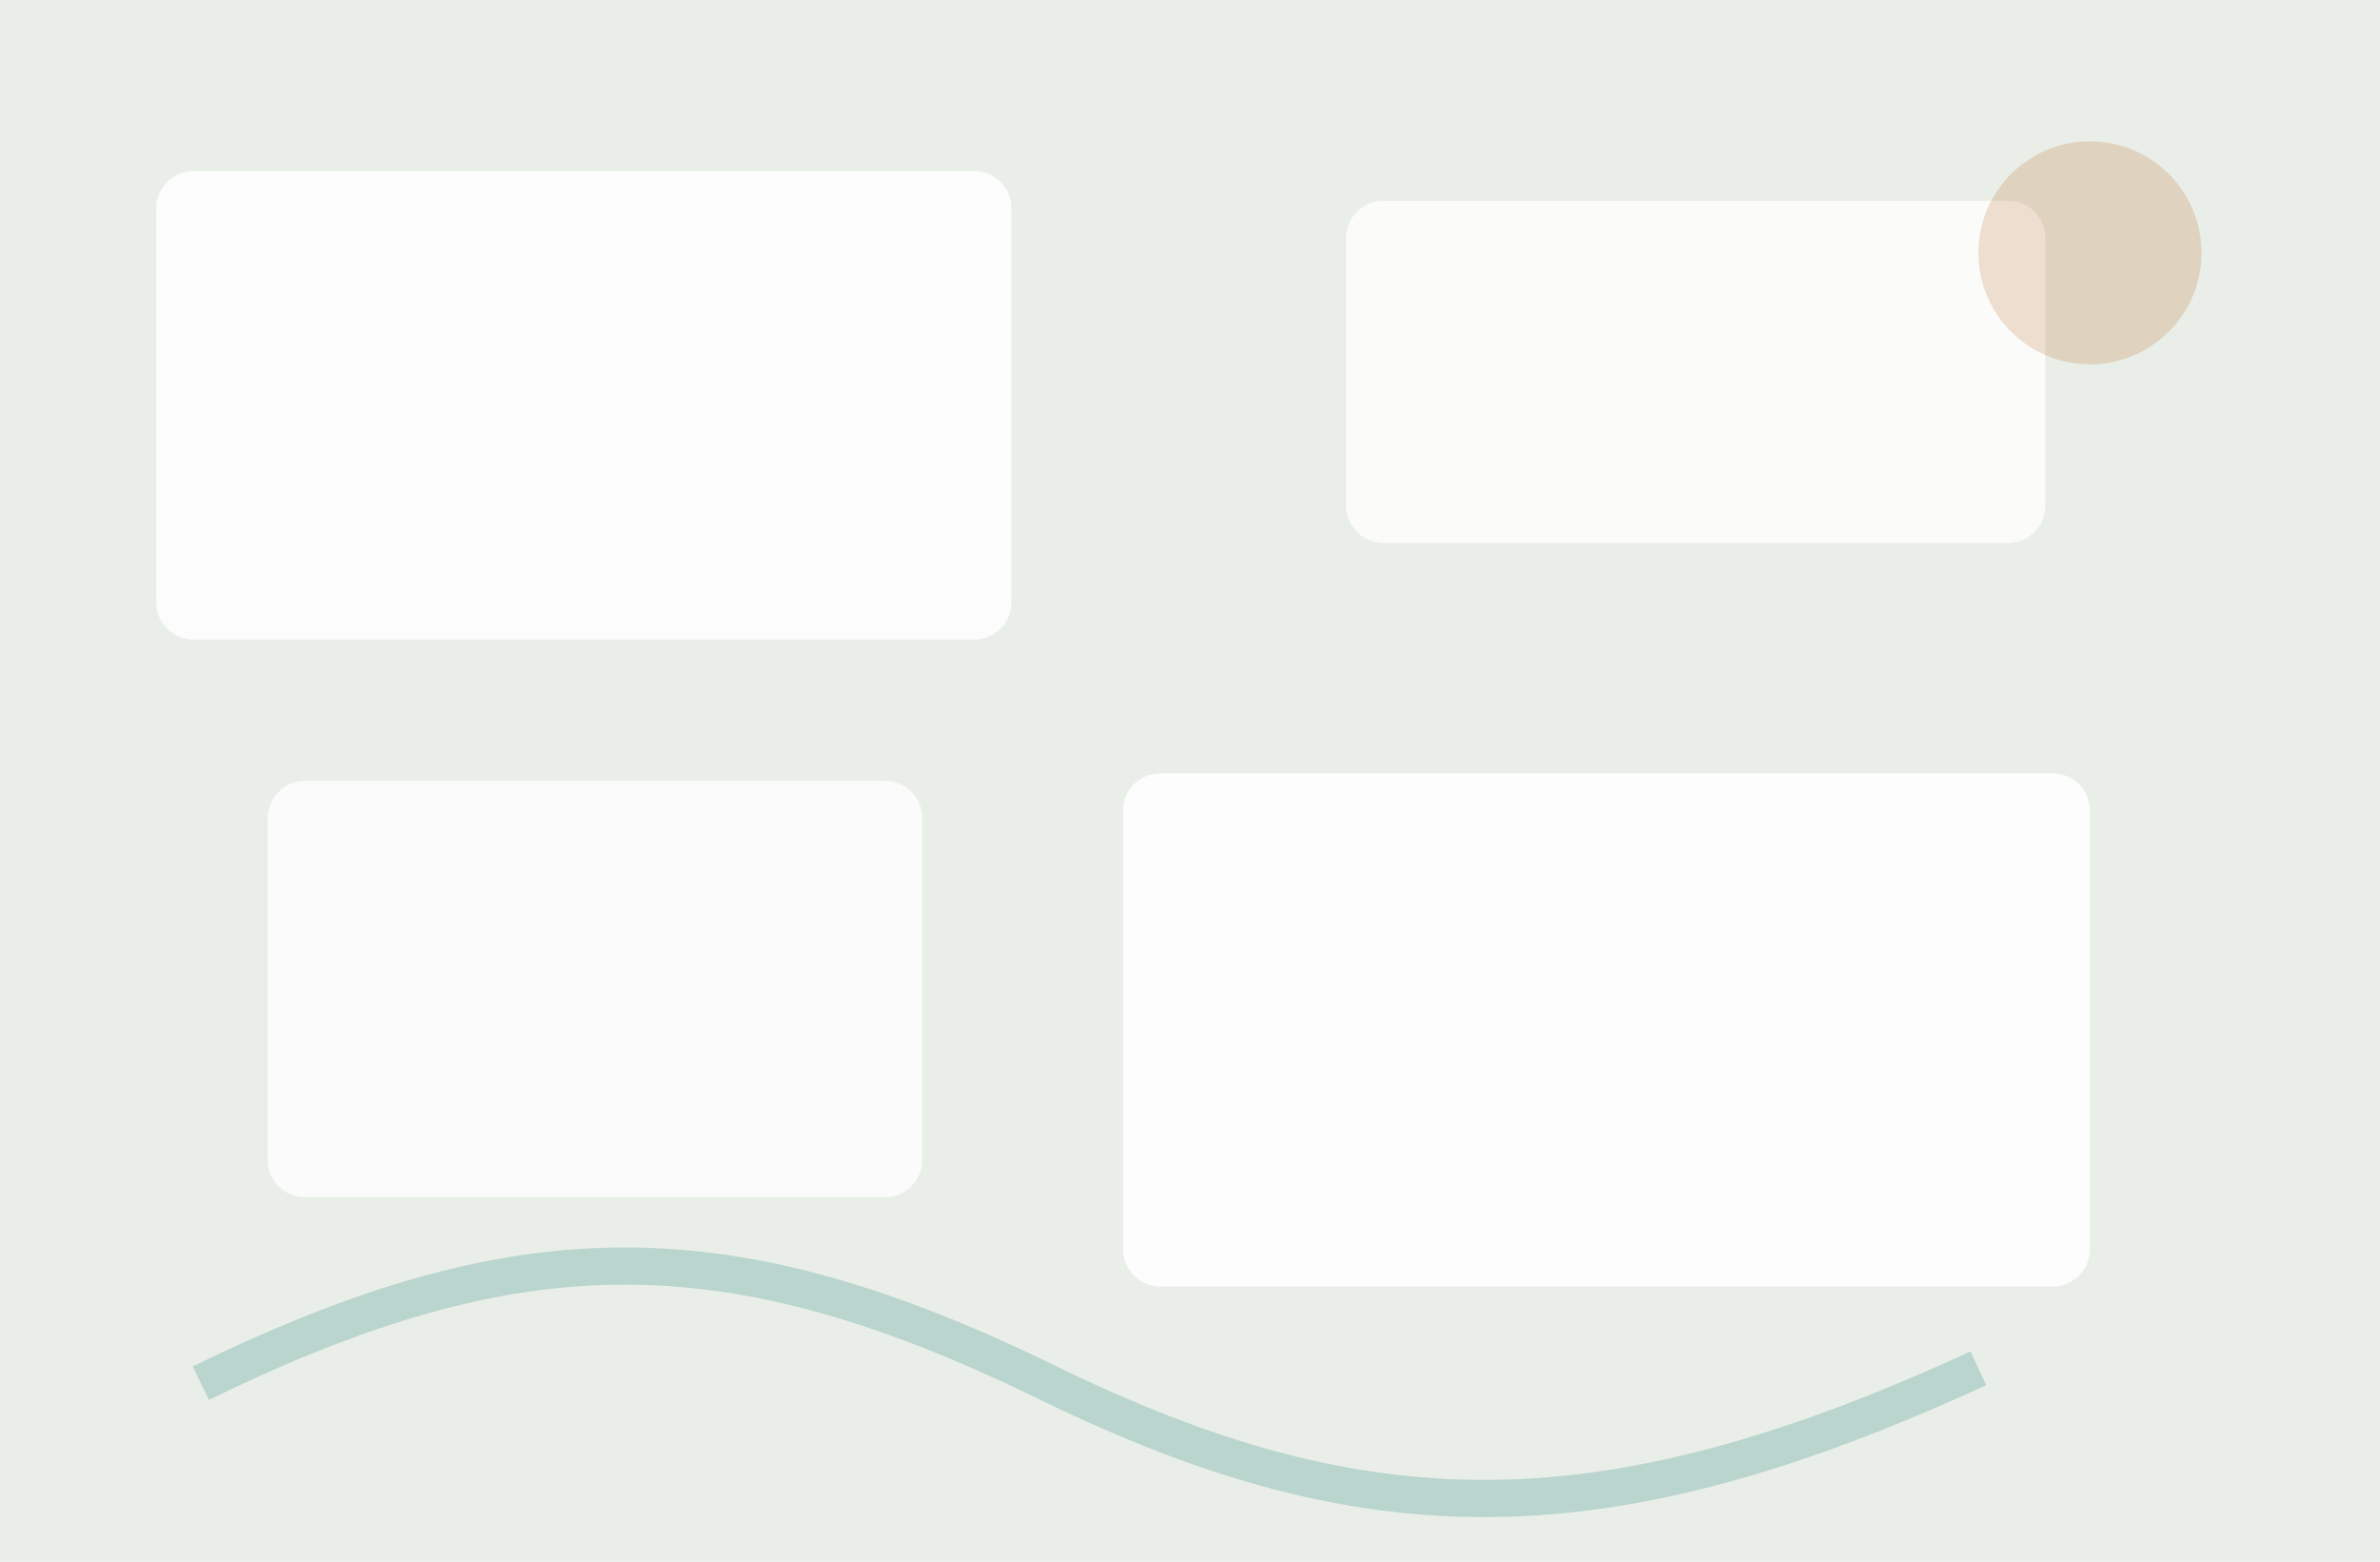
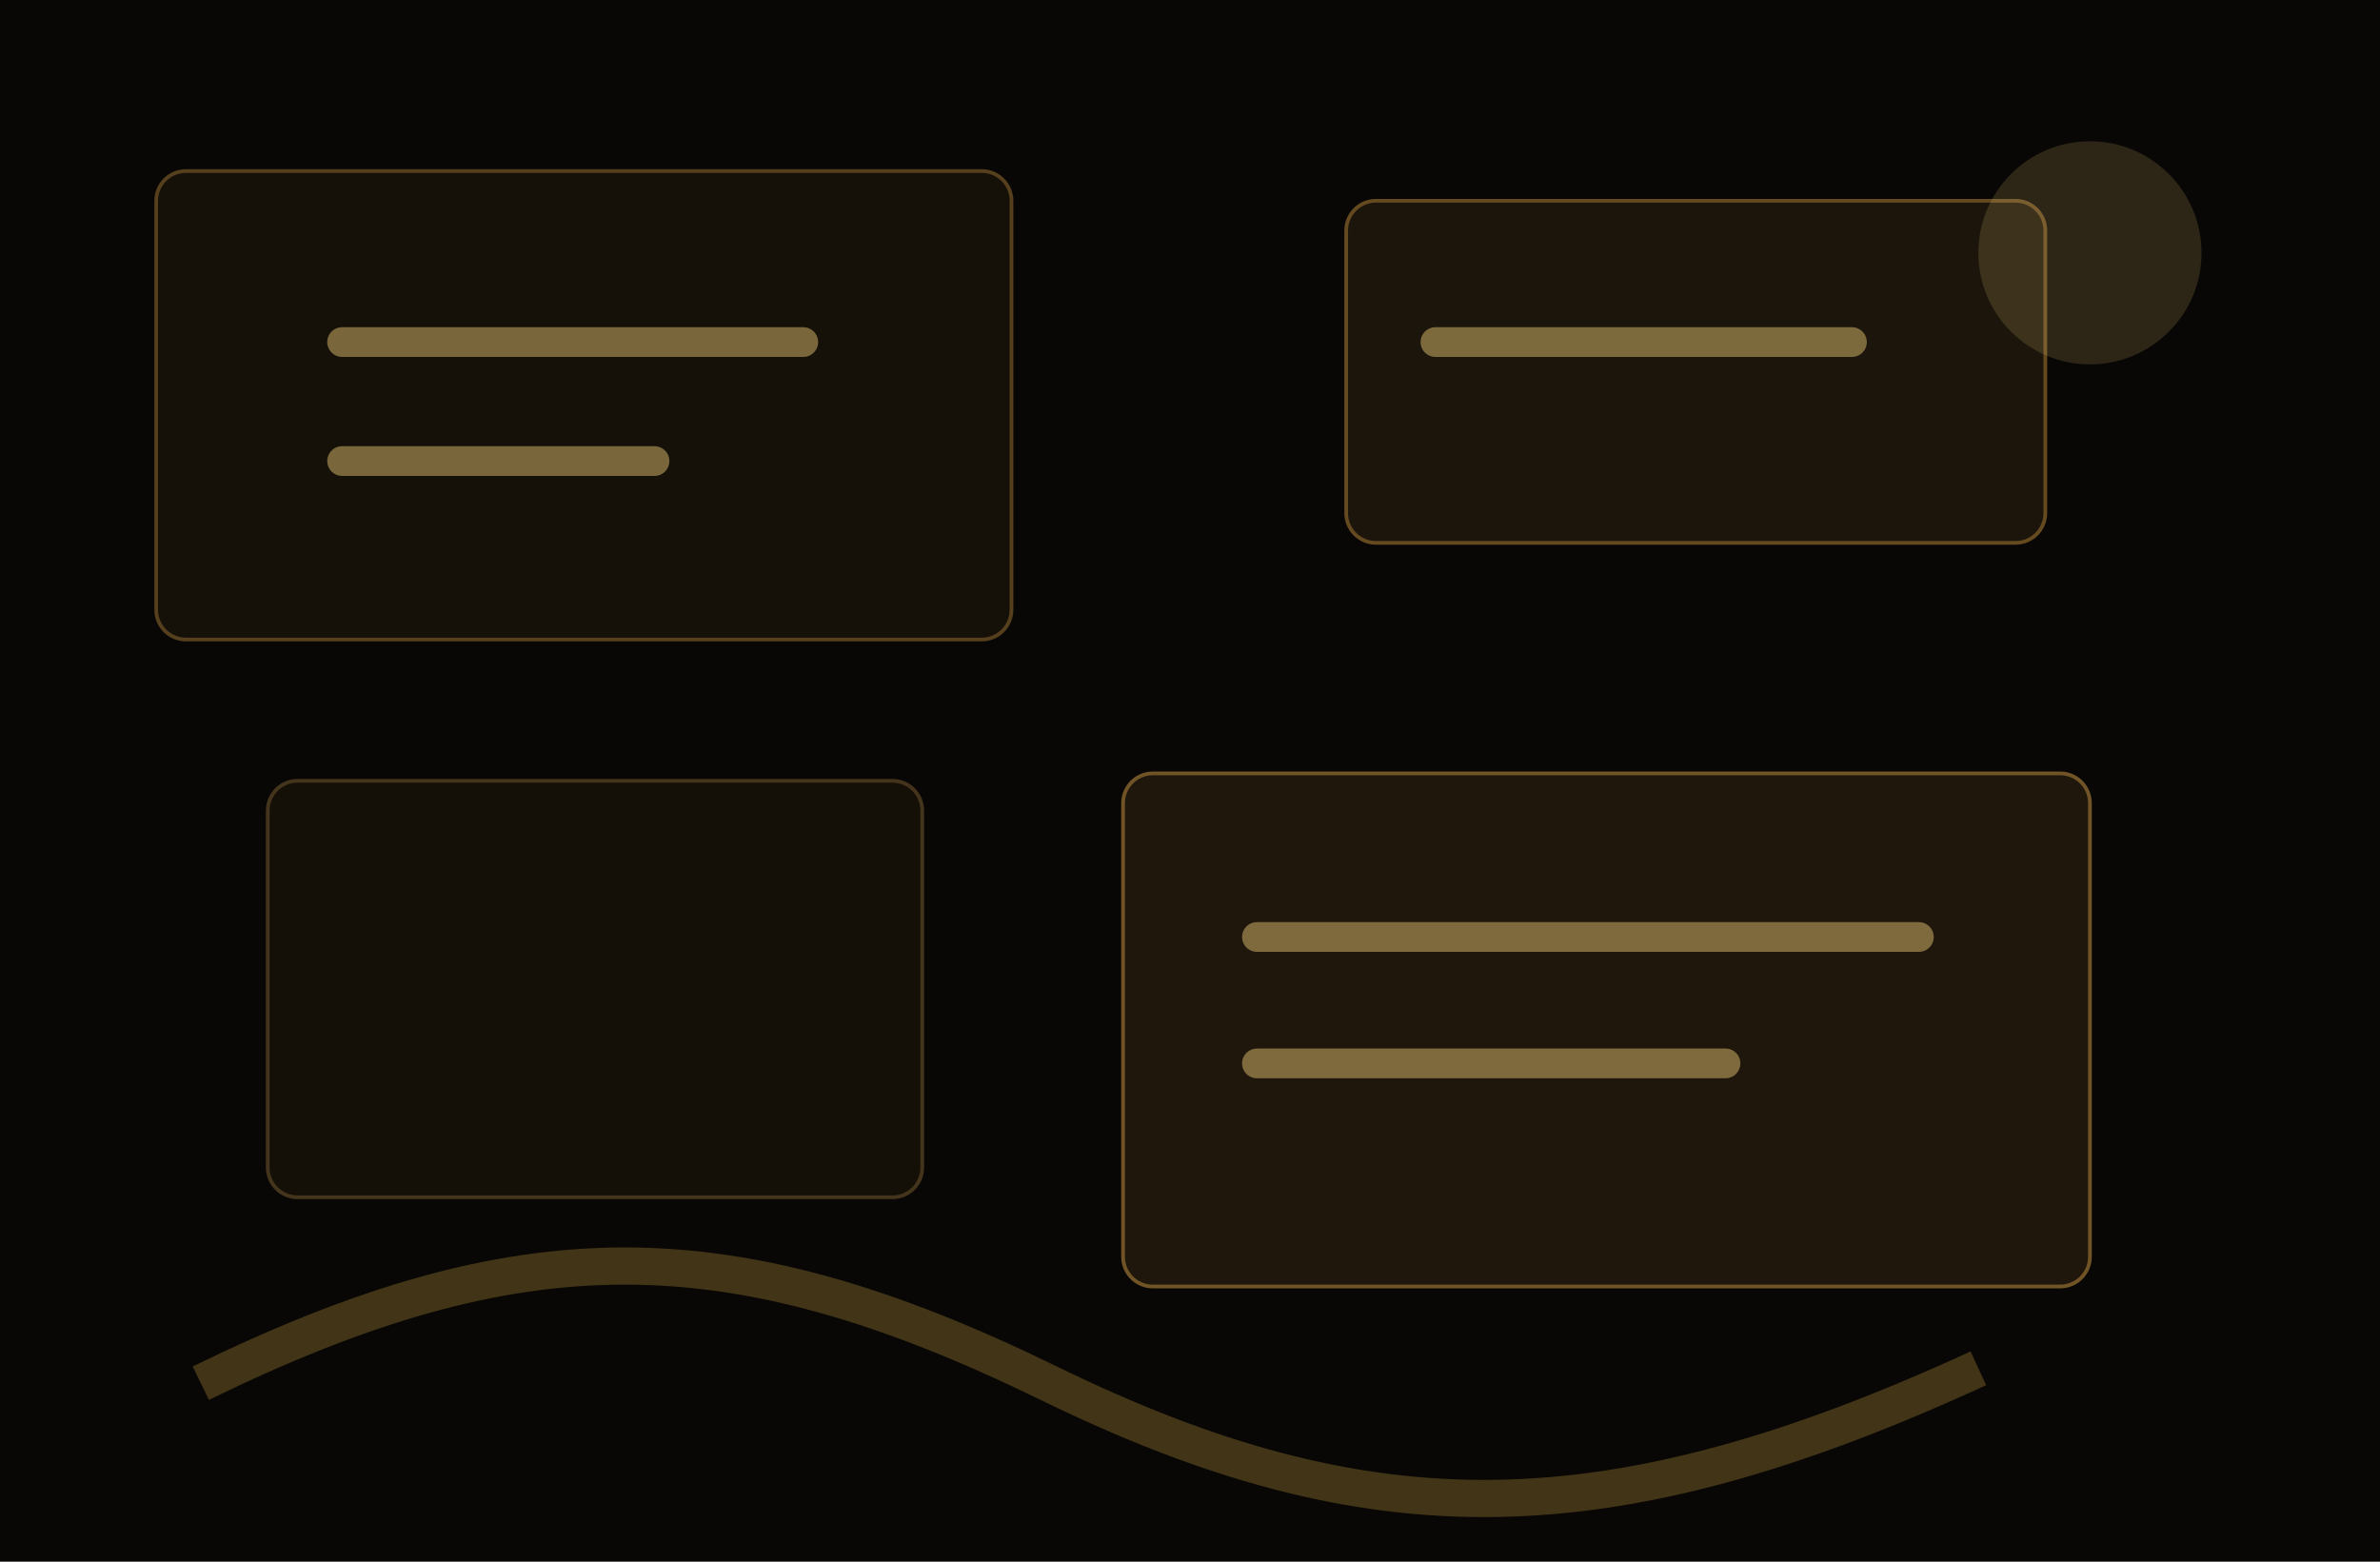
<svg xmlns="http://www.w3.org/2000/svg" viewBox="0 0 640 420">
-   <rect width="640" height="420" fill="#e9efe8" />
-   <rect x="42" y="46" width="230" height="126" rx="10" fill="#ffffff" opacity=".82" />
-   <rect x="362" y="54" width="188" height="92" rx="10" fill="#ffffff" opacity=".8" />
-   <rect x="72" y="210" width="176" height="112" rx="10" fill="#ffffff" opacity=".78" />
-   <rect x="302" y="208" width="260" height="138" rx="10" fill="#ffffff" opacity=".86" />
-   <path d="M54 372c86-42 142-42 228 0s150 42 250-4" fill="none" stroke="#0f766e" stroke-width="10" opacity=".22" />
-   <circle cx="562" cy="68" r="30" fill="#b45309" opacity=".18" />
+   <rect width="640" height="420" fill="#080705" />
+   <rect x="42" y="46" width="230" height="126" rx="8" fill="#171109" stroke="#5b431f" opacity=".92" />
+   <rect x="362" y="54" width="188" height="92" rx="8" fill="#1d160c" stroke="#6f5124" opacity=".9" />
+   <rect x="72" y="210" width="176" height="112" rx="8" fill="#151008" stroke="#4b391f" opacity=".9" />
+   <rect x="302" y="208" width="260" height="138" rx="8" fill="#21180d" stroke="#7a5a29" opacity=".92" />
+   <path d="M54 372c86-42 142-42 228 0s150 42 250-4" fill="none" stroke="#d7a83f" stroke-width="10" opacity=".28" />
+   <circle cx="562" cy="68" r="30" fill="#f2cf78" opacity=".16" />
+   <path d="M92 92h124M92 124h84M386 92h112M338 252h178M338 286h126" fill="none" stroke="#f2cf78" stroke-width="8" stroke-linecap="round" opacity=".45" />
</svg>
